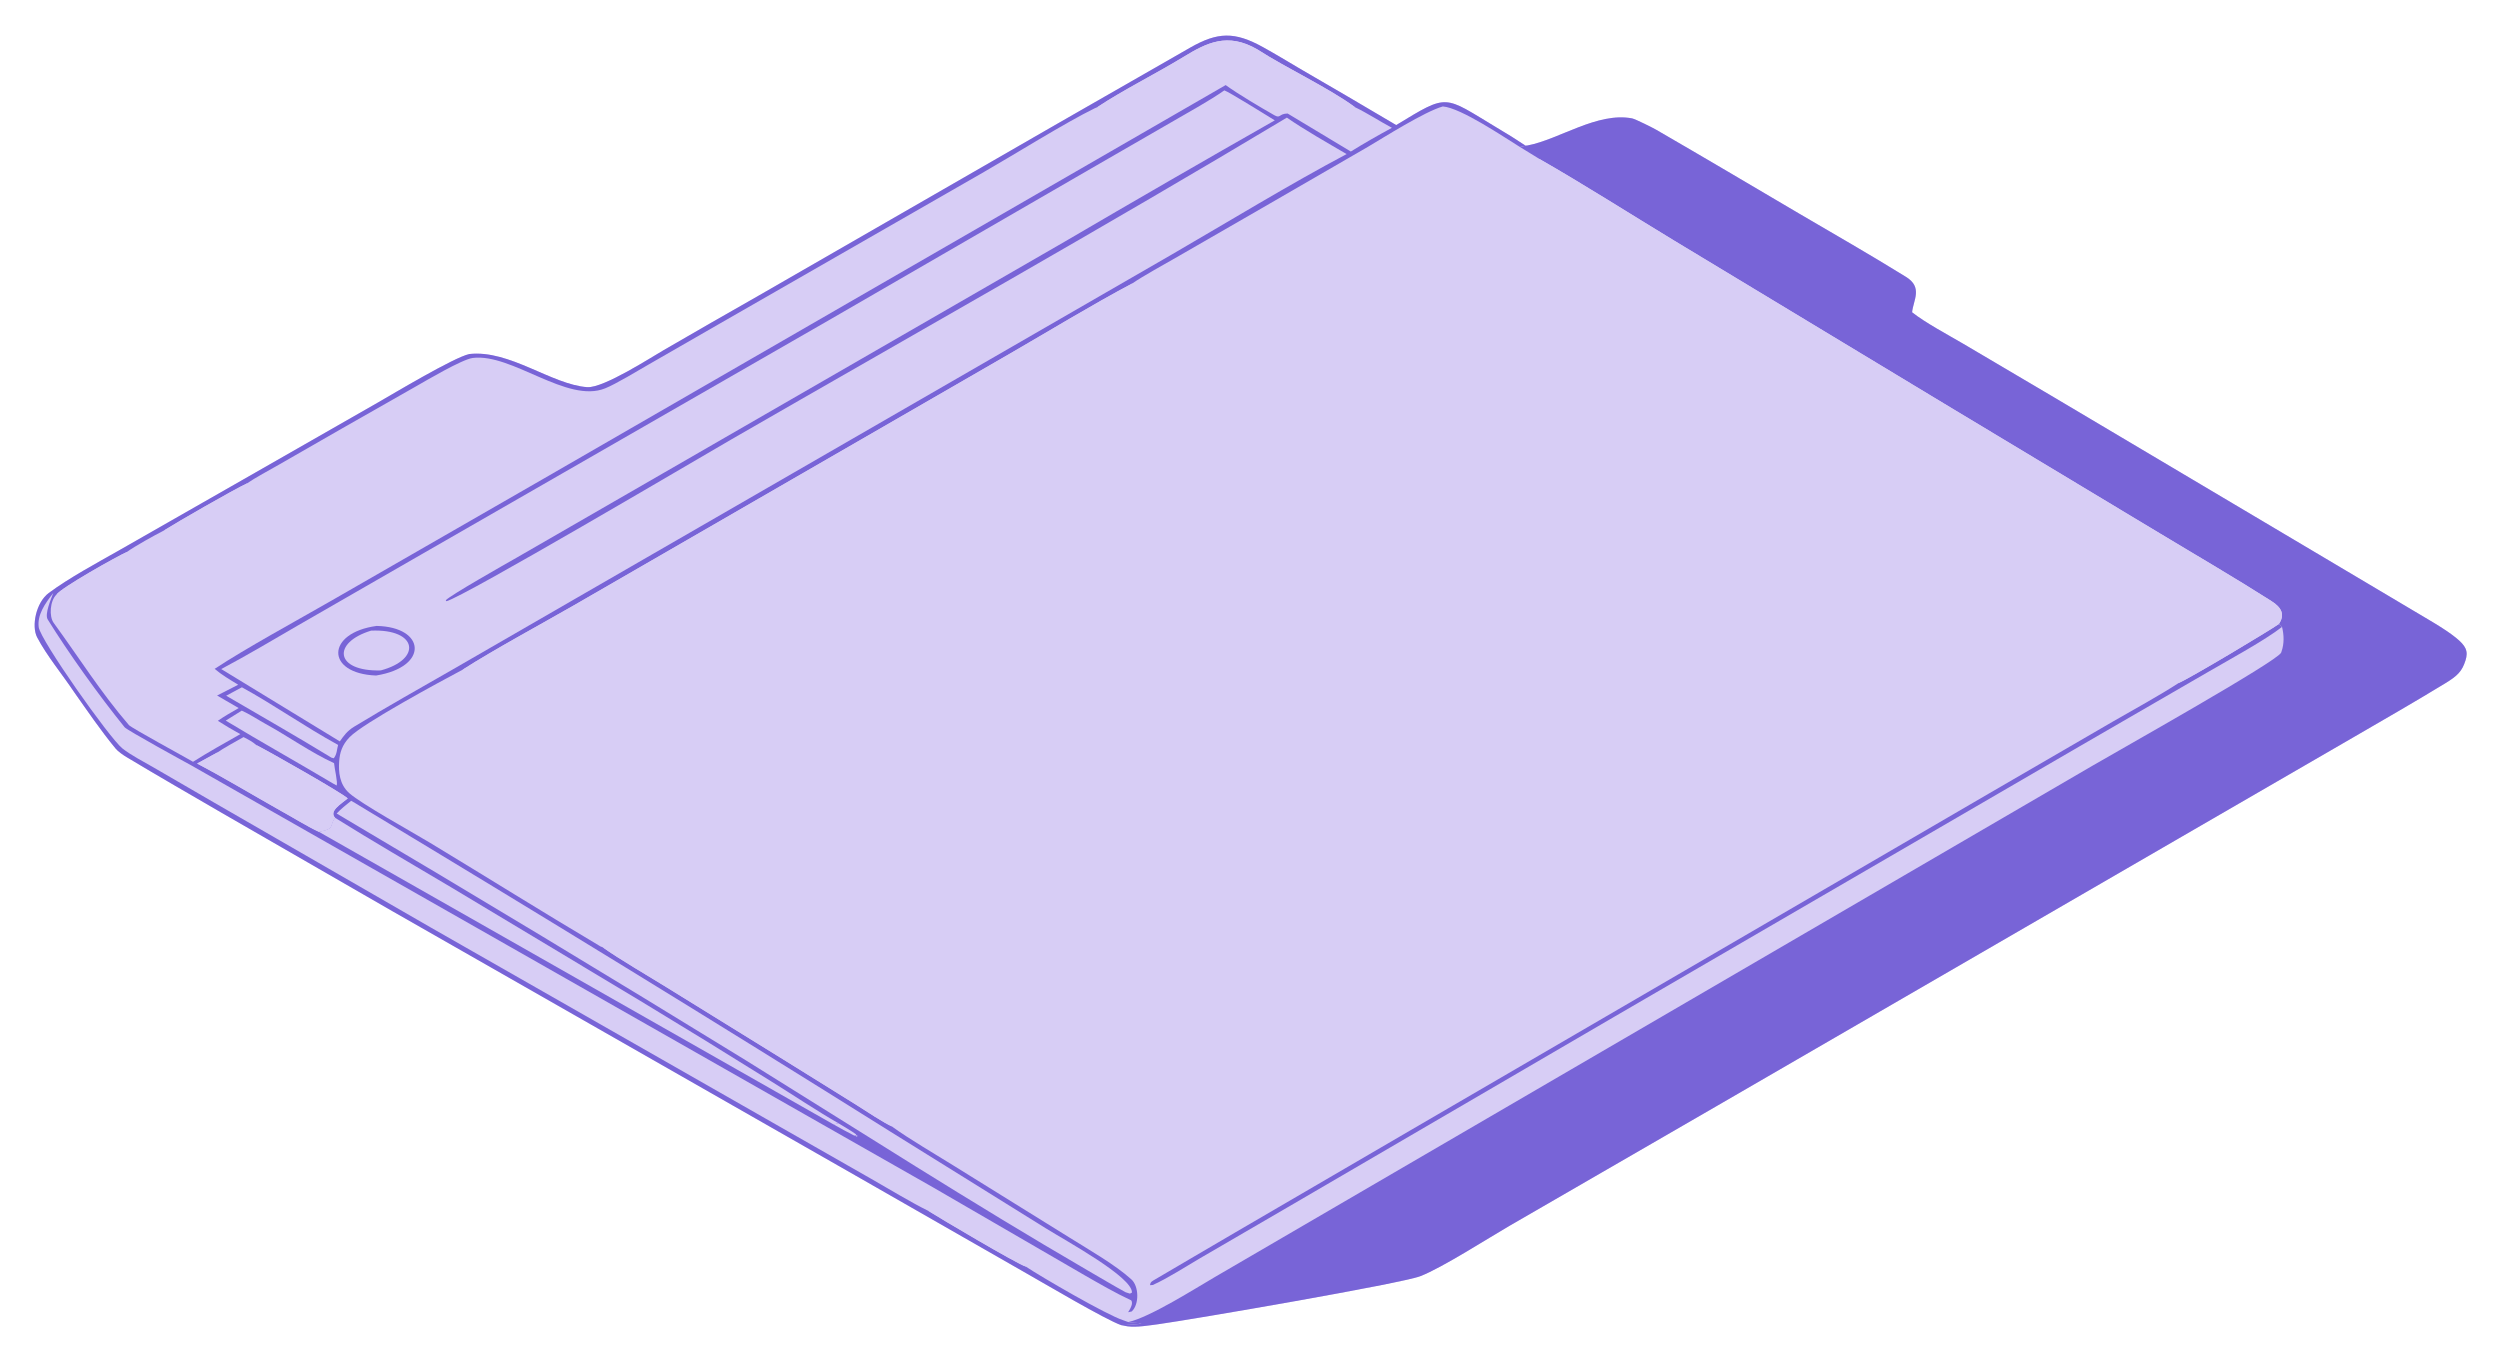
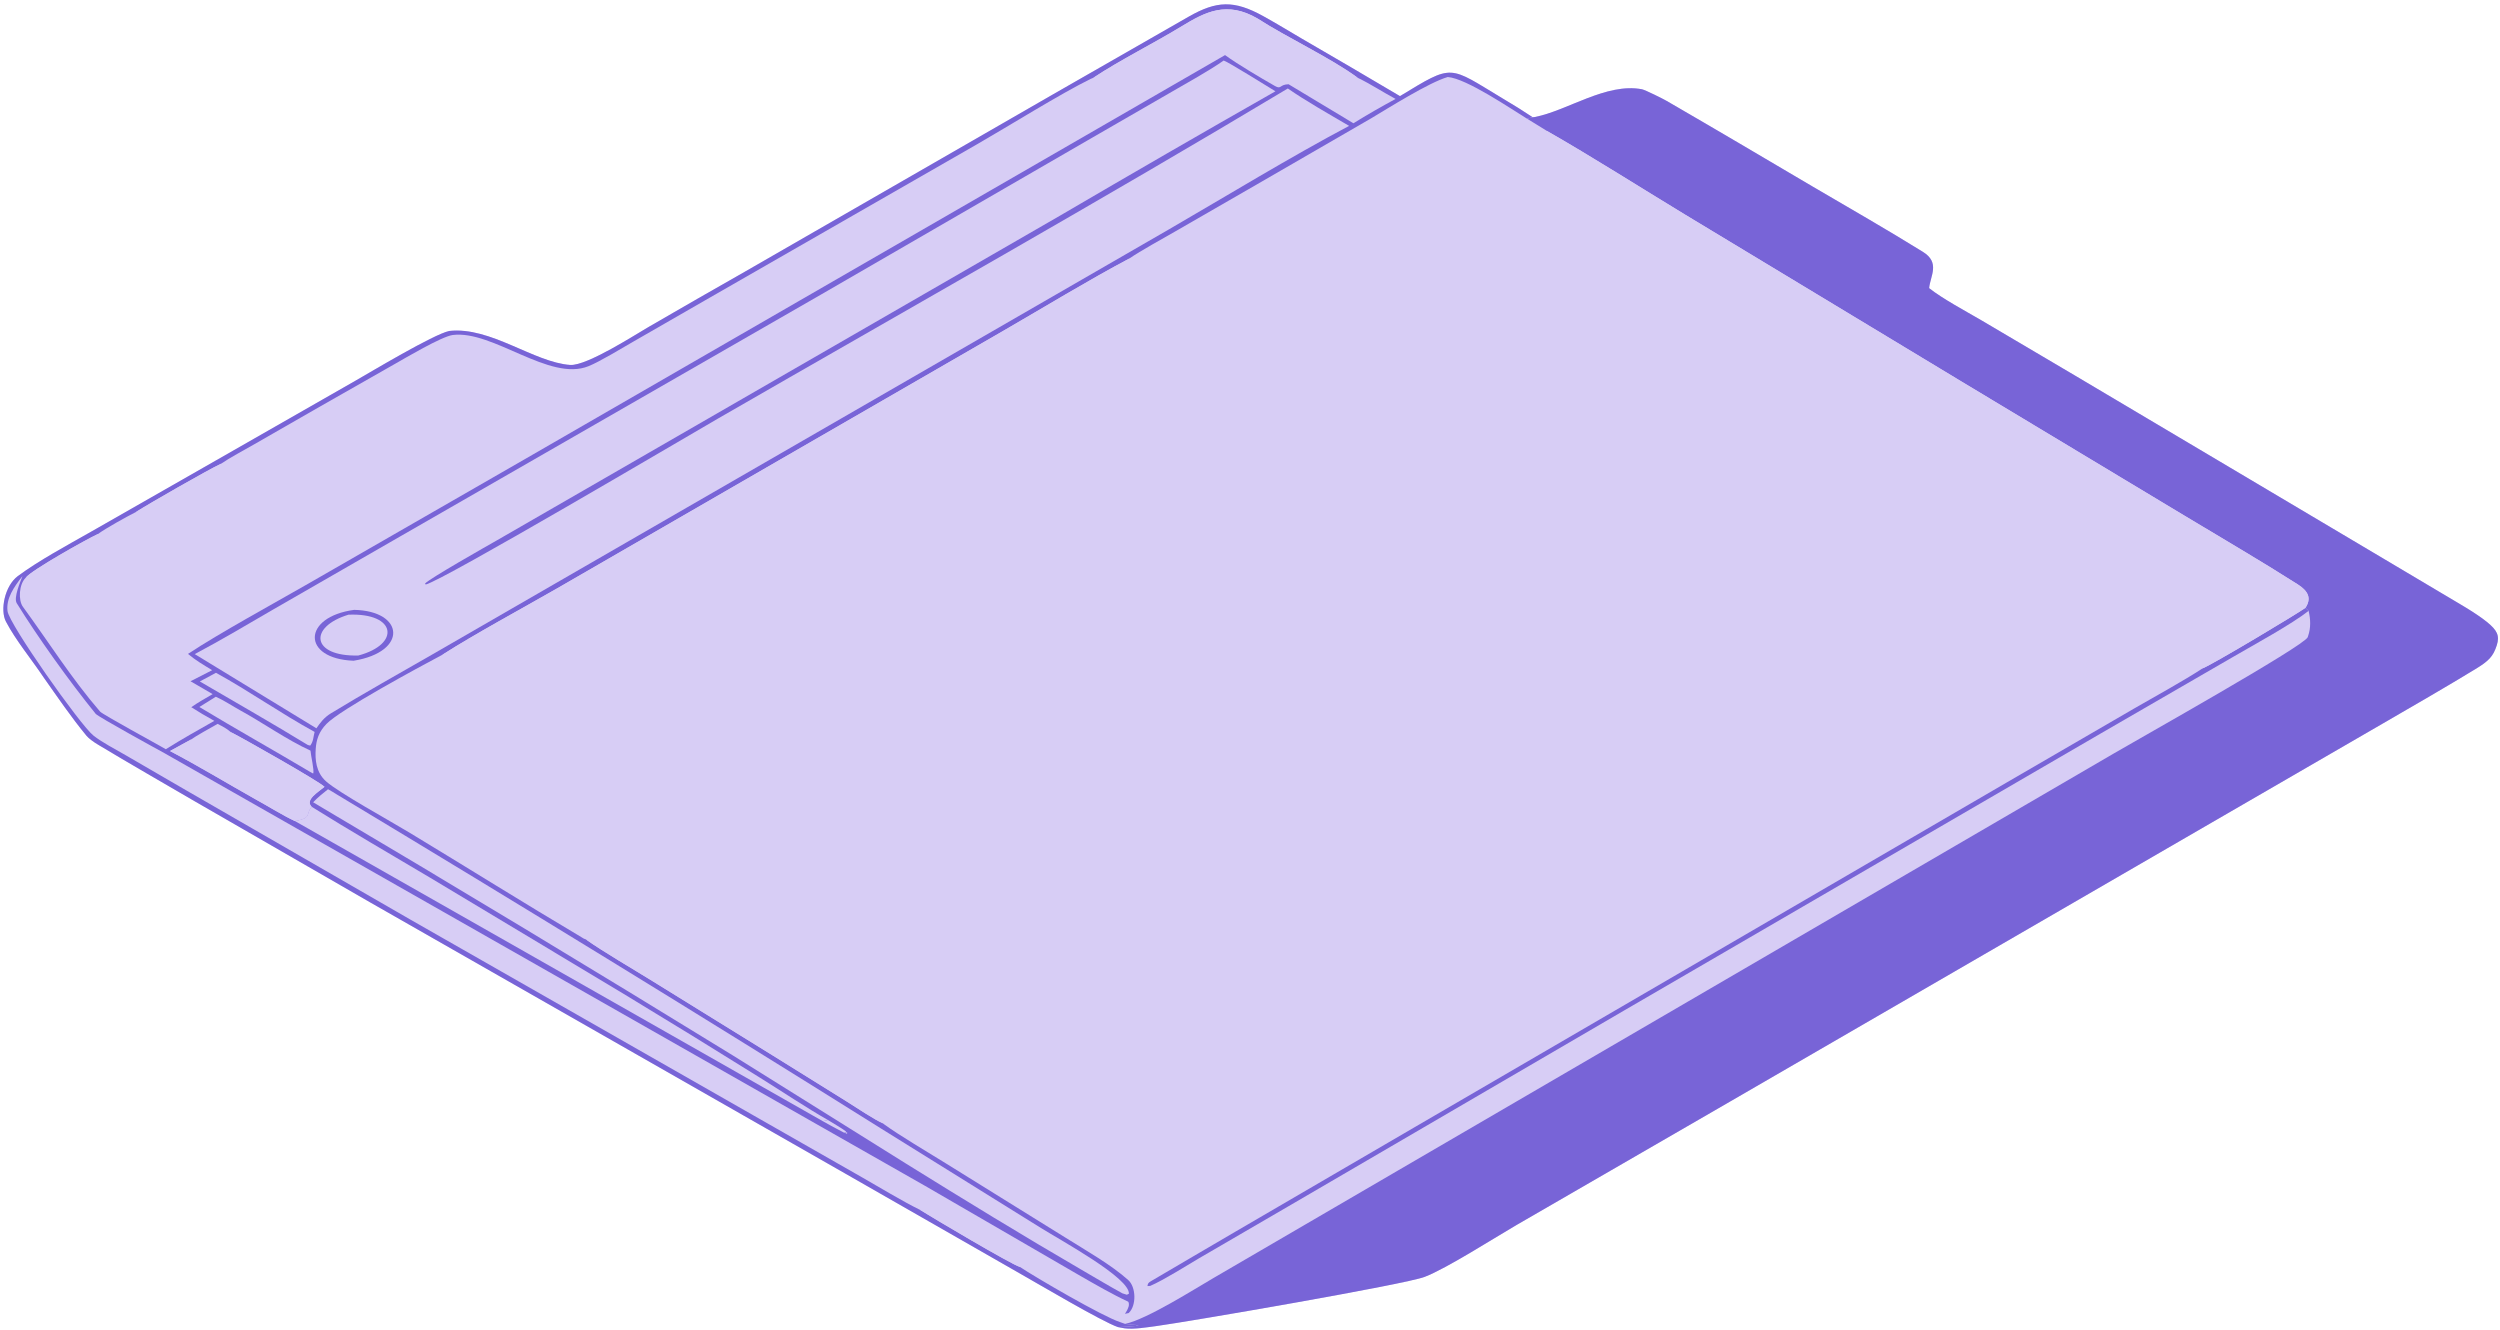
- <svg xmlns="http://www.w3.org/2000/svg" viewBox="0 0 1275.3 693.2" width="1275.3" height="693.2" fill="none">
-   <g transform="translate(-387.6, -9966.2)">
+ <svg xmlns="http://www.w3.org/2000/svg" viewBox="0 0 1243.3 661.2" width="1243.3" height="661.2" fill="none">
+   <g transform="translate(-403.6, -9982.2)">
    <path d="M959.603 10642.2C951.855 10639.6 919.445 10620.4 911.106 10615.7L823.907 10565.8L587.75 10431L500.629 10380.8C484.496 10371.4 468.1 10362 452.313 10352.5C450.576 10351.5 447.633 10349.4 446.614 10348.1C438.94 10338.8 432.239 10328.9 425.453 10319.3C419.23 10310 411.463 10300.7 406.537 10291.3C403.572 10285.6 405.93 10273.6 412.465 10268.7C423.024 10260.9 436.633 10253.6 448.951 10246.6L511.33 10211L580.442 10171.5C587.641 10167.4 619.107 10148.5 627.006 10146.8C647.51 10144.5 669.024 10162.4 687.191 10163.7C695.575 10164.2 720.22 10148.2 726.174 10144.8C742.173 10135.5 758.261 10126.3 774.436 10117.1L927.516 10029C949.889 10016.2 972.301 10003.3 994.753 9990.49C1008.69 9982.54 1017.31 9982.17 1031.92 9990.27C1038.46 9993.89 1044.68 9997.69 1050.99 10001.4C1067.38 10010.9 1083.66 10020.4 1099.83 10030C1126.72 10013.7 1123.64 10014.8 1151.29 10031.4C1156.23 10034.3 1161.2 10037.4 1165.81 10040.5C1166.16 10040.5 1166.52 10040.4 1166.87 10040.4C1183.03 10037.3 1202.45 10023.2 1220.21 10026.6C1221.97 10027 1230.78 10031.4 1232.48 10032.4C1256.86 10046.5 1281 10060.8 1305.28 10075.1C1323.56 10085.8 1342.05 10096.4 1359.81 10107.4C1368.66 10112.8 1363.55 10119.4 1363 10125.5C1369.69 10130.8 1380.95 10136.8 1388.99 10141.5L1435.42 10168.9L1581.68 10255.7L1618.04 10277.3C1625.34 10281.7 1634.43 10286.7 1640.38 10291.5C1645.45 10295.6 1646.83 10298.3 1645.3 10303.1C1643.54 10308.6 1641.35 10310.9 1634.75 10314.9C1619.8 10324 1604.2 10333 1588.82 10341.9L1506.6 10389.5L1263.87 10530.1L1157.83 10591.4C1147.43 10597.4 1123.12 10613 1112.15 10617.2C1102.76 10620.9 995.804 10639.3 978.501 10641.7C973.802 10642.3 967.642 10643.4 962.864 10642.8C961.751 10642.6 960.677 10642.4 959.603 10642.2Z" fill="#D7CDF5" />
    <path d="M959.603 10642.2C951.855 10639.6 919.445 10620.4 911.106 10615.7L823.907 10565.8L587.75 10431L500.629 10380.8C484.496 10371.4 468.1 10362 452.313 10352.5C450.576 10351.5 447.633 10349.4 446.614 10348.1C438.94 10338.8 432.239 10328.9 425.453 10319.3C419.23 10310 411.463 10300.7 406.537 10291.3C403.572 10285.6 405.93 10273.6 412.465 10268.7C423.024 10260.9 436.633 10253.6 448.951 10246.6L511.33 10211L580.442 10171.5C587.641 10167.4 619.107 10148.5 627.006 10146.8C647.51 10144.5 669.024 10162.4 687.191 10163.7C695.575 10164.2 720.22 10148.2 726.174 10144.8C742.173 10135.5 758.261 10126.3 774.436 10117.1L927.516 10029C949.889 10016.2 972.301 10003.3 994.753 9990.49C1008.69 9982.54 1017.31 9982.17 1031.92 9990.27C1038.46 9993.89 1044.68 9997.69 1050.99 10001.4C1067.38 10010.9 1083.66 10020.4 1099.83 10030C1126.72 10013.7 1123.64 10014.8 1151.29 10031.4C1156.23 10034.3 1161.2 10037.4 1165.81 10040.5L1162.98 10041.2C1155.29 10036.5 1132.9 10021.2 1123.6 10020.5C1114.2 10023.2 1093.69 10036.2 1085.41 10041.1L1030.76 10072.7L988.064 10097.3C981.478 10101.1 971.022 10106.8 965.178 10110.8C944.803 10121.6 922.691 10135.1 902.79 10146.6L785.137 10214.5L680.523 10274.9C663.113 10284.9 639.717 10297.5 623.637 10307.8C611.234 10314.4 572.868 10335.1 565.977 10342.2C562.089 10346.2 560.908 10350.2 560.61 10354.7C560.266 10359.9 560.701 10366.3 565.766 10370.8C572.212 10376.5 597.349 10390.3 607.099 10396.2C635.888 10413.6 664.137 10431.3 693.117 10448.5C694.18 10449.2 693.734 10448.9 695.001 10449.4C703.532 10455.5 718.6 10464.2 728.228 10470.2L787.577 10506.9L824.551 10529.9C828.438 10532.4 838.972 10539.3 842.591 10540.8L843.238 10541.3C851.196 10547.1 864.93 10555.1 873.887 10560.7L933.155 10597.5C943.832 10604.2 956.238 10611.2 964.696 10618.8C968.629 10622.3 968.835 10631.6 964.91 10635.2L963.077 10635.6C963.891 10634.4 964.507 10633.2 964.902 10631.9C965.099 10631.3 965.123 10629.8 964.562 10629.5C956.57 10625.8 948.183 10620.9 940.997 10616.8L863.737 10572L550.97 10394.1L485.459 10356.8C482.705 10355.3 452.396 10338.7 451.186 10337.2C437.982 10320.9 422.527 10299.3 411.937 10282.2C410.248 10279.5 413.699 10271.6 414.782 10268.7C410.448 10274.2 406.576 10279.9 407.339 10286.1C408.161 10292.7 443.423 10342.7 450.057 10348C454.499 10351.5 460.798 10354.7 466.132 10357.8L496.458 10375.4L607.644 10439.5L778.308 10536.9L832.119 10567.6C840.209 10572.2 852.907 10579.9 861.174 10583.9C866.866 10587.5 906.47 10611 910.877 10612.3C918.118 10617.2 952.1 10637 960.613 10639.7L963.141 10640.6C965.304 10640.9 967.279 10641.1 969.49 10641.2L969.861 10641.4L968.961 10641.3L968.748 10641.6C965.715 10641.9 962.651 10642.1 959.603 10642.2Z" fill="#7864D7" />
    <path d="M1012.16 10012.3C1014.62 10013.1 1034.08 10025.3 1037.9 10027.6C1001.84 10048.1 966.039 10068.8 930.501 10089.6L725.343 10207.9L650.938 10250.8C645.312 10254 617.389 10269.8 614.989 10272.4L615.31 10272.9C624.035 10270.8 743.313 10200.4 760.776 10190.3C855.323 10135.8 951.389 10081.8 1044.06 10026.2C1052.64 10032.2 1064.96 10039.2 1074.54 10044.8C1045.83 10060 1013 10080 985.055 10096.2L715.409 10251.8L618.552 10307.7C601.815 10317.3 584.52 10327 568.248 10336.9C564.656 10339.1 562.909 10341.6 560.954 10344.4L500.448 10307.5C513.51 10300.6 527.06 10292.5 539.661 10285.2L602.41 10249.1L811.716 10128.8L944.313 10052.1L986.256 10027.9C994.358 10023.2 1005.07 10017.3 1012.16 10012.3Z" fill="#D7CDF5" />
    <path d="M579.713 10285.5C604.734 10286 606.617 10306.4 579.442 10310.8C553.488 10309.8 553.885 10289 579.713 10285.5Z" fill="#7864D7" />
    <path d="M576.901 10287.9C600.781 10286.9 602.899 10302.6 581.812 10308.2C558.355 10308.8 556.882 10294 576.901 10287.9Z" fill="#D7CDF5" />
    <path d="M947.299 10020.9C960.74 10012 976.93 10004 991.302 9995.26C1002.95 9988.16 1013.72 9982.48 1029.03 9991.43C1043.51 10000.8 1065.56 10011.1 1078.84 10020.9C1085.44 10024.1 1091.29 10028 1097.65 10031.4C1090.44 10035.3 1083.45 10039.3 1076.68 10043.5L1044.44 10024.1C1039.86 10024.2 1040.93 10026.8 1037.71 10025C1030.35 10020.8 1019.01 10014.1 1012.84 10009.6L664.873 10210.4L556.854 10272.5C539.448 10282.5 512.799 10297 497.088 10307.4C500.898 10310.6 504.544 10312.7 509.111 10315.5L498.346 10321L509.359 10327.4C505.841 10329.4 501.852 10331.7 498.722 10333.9C502.63 10336.4 506.013 10338.4 510.189 10340.7C501.892 10345.4 493.841 10349.9 486.068 10354.8C481.447 10352.1 454.744 10337.6 453.388 10336.1C439.05 10319.5 427.527 10301.1 415.021 10284C412.561 10280.7 413.056 10272.7 416.402 10269.5C418.993 10265.9 446.775 10250.3 452.254 10247.8C456.612 10244.7 465.981 10239.5 471.247 10236.8C477.846 10232.6 506.745 10216 513.583 10212.8C517.122 10210.3 525.548 10205.7 529.963 10203.2L562.367 10184.6L600.321 10163C604.567 10160.6 623.251 10149.5 628.768 10148.8C648.785 10146.3 676.899 10172.2 696.308 10164.3C701.627 10162.2 713.539 10155 718.73 10152L754.372 10131.5L889.594 10053.9C904.243 10045.5 931.52 10028.5 946.107 10021.4L947.299 10020.9Z" fill="#D7CDF5" />
    <path d="M947.299 10020.9C960.74 10012 976.929 10004 991.302 9995.26C1002.95 9988.16 1013.72 9982.48 1029.03 9991.43C1043.51 10000.8 1065.56 10011.1 1078.84 10020.9C1067.4 10018.7 1032.52 9992.87 1020.64 9989.11C1003.36 9983.64 959.35 10019.8 947.299 10020.9Z" fill="#D7CDF5" />
    <path d="M471.246 10236.8C477.846 10232.6 506.744 10216 513.582 10212.8L514.068 10214.1L513.007 10214.6L513.252 10215.3L511.986 10215.4C512.863 10215.5 514.311 10215.1 515.49 10214.8C513.359 10216.9 504.64 10220.1 501.358 10222.5C500.306 10223.2 493.22 10227.2 492.061 10227.6C486.943 10229.5 476.31 10236.6 471.246 10236.8Z" fill="#D7CDF5" />
    <path d="M416.401 10269.5C418.992 10265.9 446.775 10250.3 452.254 10247.8L452.612 10249.1C447.453 10252.5 422.38 10268 416.401 10269.5Z" fill="#D7CDF5" />
    <path d="M566.736 10374.7C568.155 10375.5 569.557 10376.3 570.941 10377.2C662.023 10432 752.172 10487.3 841.374 10543.2L921.277 10592.9C931.749 10599.4 965.494 10617.8 965.02 10625.6L963.993 10626.1L961.79 10625.4C955.212 10621.8 948.917 10618 942.513 10614.3C882.481 10579.4 825.783 10542.9 767.919 10507C699.084 10464.7 629.554 10422.7 559.34 10381.2C561.677 10378.7 563.879 10377 566.736 10374.7Z" fill="#D7CDF5" />
    <path d="M550.221 10390.5C559.126 10388.9 555.274 10387 558.578 10383.4C577.236 10395.1 598.326 10407.3 617.672 10418.8L713.63 10476.4C736.445 10490.2 759.049 10504.1 781.44 10518.1C791.437 10524.3 805.094 10533.4 815.316 10539.2L812.817 10539.8L550.221 10390.5Z" fill="#D7CDF5" />
    <path d="M498.557 10350C500.724 10348.4 508.945 10343.8 511.83 10342.2C514.724 10343.7 516.138 10344.4 518.405 10346.3C524.328 10349.3 562.167 10370.7 564.98 10373.5C561.617 10376.3 555.215 10380 558.578 10383.4C555.274 10387 559.126 10388.9 550.221 10390.5C544.728 10388 536.189 10382.7 530.852 10379.8C516.602 10371.8 502.821 10363.4 488.154 10355.7L498.557 10350Z" fill="#D7CDF5" />
    <path d="M518.405 10346.3C524.328 10349.3 562.167 10370.7 564.98 10373.5C561.617 10376.3 555.215 10380 558.578 10383.4C555.274 10387 559.126 10388.9 550.221 10390.5C544.728 10388 536.189 10382.7 530.852 10379.8C516.602 10371.8 502.821 10363.4 488.154 10355.7L498.557 10350C498.992 10352.5 496.529 10354.2 494.937 10356.7C497.688 10359.4 544.867 10386.8 549.694 10388.1L548.396 10386.5L549.747 10386.5C554.233 10383.8 557.358 10377.3 559.621 10373.5C559.508 10373.4 559.395 10373.3 559.282 10373.2C553.795 10366.3 521.1 10351.4 518.405 10346.3Z" fill="#D7CDF5" />
    <path d="M510.93 10328.7C514.607 10330.3 519.654 10333.6 523.113 10335.5C534.11 10341.5 546.365 10350.2 558.013 10355.5C558.188 10358.1 560.007 10365.4 559.338 10366.9L557.526 10365.9C539.378 10355.1 520.774 10344.7 502.75 10333.8L510.93 10328.7Z" fill="#D7CDF5" />
    <path d="M511.003 10316.8C527.258 10325.7 543.058 10336.9 560.07 10346.2C559.394 10348.6 559.553 10350.8 557.88 10353L556.687 10352.7C539.329 10342.1 520.79 10331.5 502.979 10321.1L511.003 10316.8Z" fill="#D7CDF5" />
    <path d="M815.316 10539.2C818.078 10540.9 821.939 10543.1 824.361 10544.9L824.001 10545.7L824.917 10545.3L824.862 10546L825.489 10545.9L824.729 10546L824.083 10545.8L824.804 10545.3L823.374 10545.5C819.6 10543.6 816.406 10541.8 812.816 10539.8L815.316 10539.2Z" fill="#D7CDF5" />
    <path d="M1165.81 10040.5C1166.16 10040.5 1166.52 10040.4 1166.87 10040.4C1183.03 10037.3 1202.45 10023.2 1220.21 10026.6C1221.97 10027 1230.78 10031.4 1232.48 10032.4C1256.86 10046.5 1281 10060.8 1305.28 10075.1C1323.56 10085.8 1342.05 10096.4 1359.81 10107.4C1368.66 10112.8 1363.55 10119.4 1363 10125.5C1369.69 10130.8 1380.95 10136.8 1388.99 10141.5L1435.42 10168.9L1581.68 10255.7L1618.04 10277.3C1625.34 10281.7 1634.43 10286.7 1640.38 10291.5C1645.45 10295.6 1646.83 10298.3 1645.3 10303.1C1643.54 10308.6 1641.35 10310.9 1634.75 10314.9C1619.8 10324 1604.2 10333 1588.82 10341.9L1506.6 10389.5L1263.87 10530.1L1157.83 10591.4C1147.43 10597.4 1123.12 10613 1112.15 10617.2C1102.76 10620.9 995.803 10639.3 978.501 10641.7C973.802 10642.3 967.642 10643.4 962.864 10642.8C961.751 10642.6 960.677 10642.4 959.603 10642.2C962.651 10642.1 965.715 10641.9 968.748 10641.6L968.961 10641.3L969.861 10641.4L969.49 10641.2C967.279 10641.1 965.304 10640.9 963.14 10640.6C974.015 10638.3 997.92 10623.1 1007.06 10617.8L1098.69 10564.4L1455.03 10356.8C1466.98 10349.8 1549.48 10303.5 1551.27 10299.1C1551.35 10298.9 1551.39 10298.7 1551.46 10298.5C1552.88 10294.5 1552.71 10290 1551.71 10286L1550.12 10284.5C1553.14 10280 1551.84 10276.3 1546.27 10272.8C1527.92 10261.1 1508.66 10249.9 1489.74 10238.5L1379.03 10171.9L1241.73 10089C1219.77 10075.7 1195.31 10060.1 1172.89 10047.3C1170.11 10045.5 1165.98 10043.1 1162.98 10041.2L1165.81 10040.5Z" fill="#7864D7" />
    <path d="M1550.12 10284.5L1551.71 10286C1543.35 10292.6 1524.64 10302.8 1514.14 10308.9L1448.29 10347L1211.2 10484.8L1044.55 10582L999.855 10608C993.379 10611.8 982.378 10618.8 975.634 10621.7L974.252 10621.8C974.418 10620.7 974.536 10620.2 975.918 10619.4C989.778 10611.2 1003.95 10603 1017.88 10594.8L1107.08 10542.8L1401.82 10371.2L1465.22 10334.4C1475.62 10328.4 1489.52 10320.8 1498.99 10314.6C1504.74 10312.2 1545.65 10287.7 1550.12 10284.5Z" fill="#7864D7" />
    <path d="M1172.89 10047.3C1195.31 10060.1 1219.77 10075.7 1241.73 10089L1379.03 10171.9L1489.74 10238.5C1508.66 10249.9 1527.92 10261.1 1546.27 10272.8C1551.84 10276.3 1553.14 10280 1550.12 10284.5C1545.65 10287.7 1504.74 10312.2 1498.99 10314.6L1498.04 10313.8C1505.47 10307.5 1558.52 10283.5 1549.05 10277.1C1540.43 10271.4 1476.19 10230.2 1469.47 10228.6L1469.47 10229.9L1468.8 10230C1465.64 10228.1 1463.33 10226.2 1460.53 10224.2C1457.72 10222.2 1455.48 10219.5 1452.49 10217.7C1437.36 10208.4 1421.23 10199.5 1406.32 10190.2C1402.75 10187.9 1399.75 10186.1 1396.09 10183.9C1372.17 10169.7 1348.18 10155.4 1324.85 10140.8C1322.74 10139.3 1317.44 10138.4 1315.52 10137C1292.78 10120.5 1266.33 10105.7 1241.02 10090.3L1197.08 10063.7C1188.74 10058.6 1179.76 10053.6 1172.05 10048.3L1172.89 10047.3Z" fill="#D7CDF5" />
    <path d="M965.178 10110.8L966.046 10111.8C961.158 10115.1 954.643 10118.4 949.17 10121.5L917.044 10140.2C880.561 10161.4 843.885 10182.5 807.02 10203.5L679.251 10277.4C668.899 10283.4 659.949 10290.2 647.966 10295.4C642.143 10298 630.792 10306.5 625.467 10308.1L623.637 10307.8C639.716 10297.5 663.113 10284.9 680.523 10274.9L785.137 10214.5L902.789 10146.6C922.691 10135.1 944.803 10121.6 965.178 10110.8Z" fill="#D7CDF5" />
    <path d="M695 10449.4C701.287 10450.3 747.144 10479.9 754.114 10485L755.159 10484.8L755.977 10483.8C759.179 10484.5 761.761 10487 764.144 10488.6L763 10489.6C765.252 10492.1 836.664 10536 843.782 10540L842.591 10540.8C838.972 10539.3 828.438 10532.4 824.551 10529.9L787.577 10506.9L728.228 10470.2C718.6 10464.2 703.532 10455.5 695 10449.4Z" fill="#D7CDF5" />
    <path d="M861.174 10583.9C870.567 10584.8 901.518 10606.3 910.458 10610.6C911.421 10611 911.121 10611.7 910.876 10612.3C906.47 10611 866.866 10587.5 861.174 10583.9Z" fill="#D7CDF5" />
  </g>
</svg>
